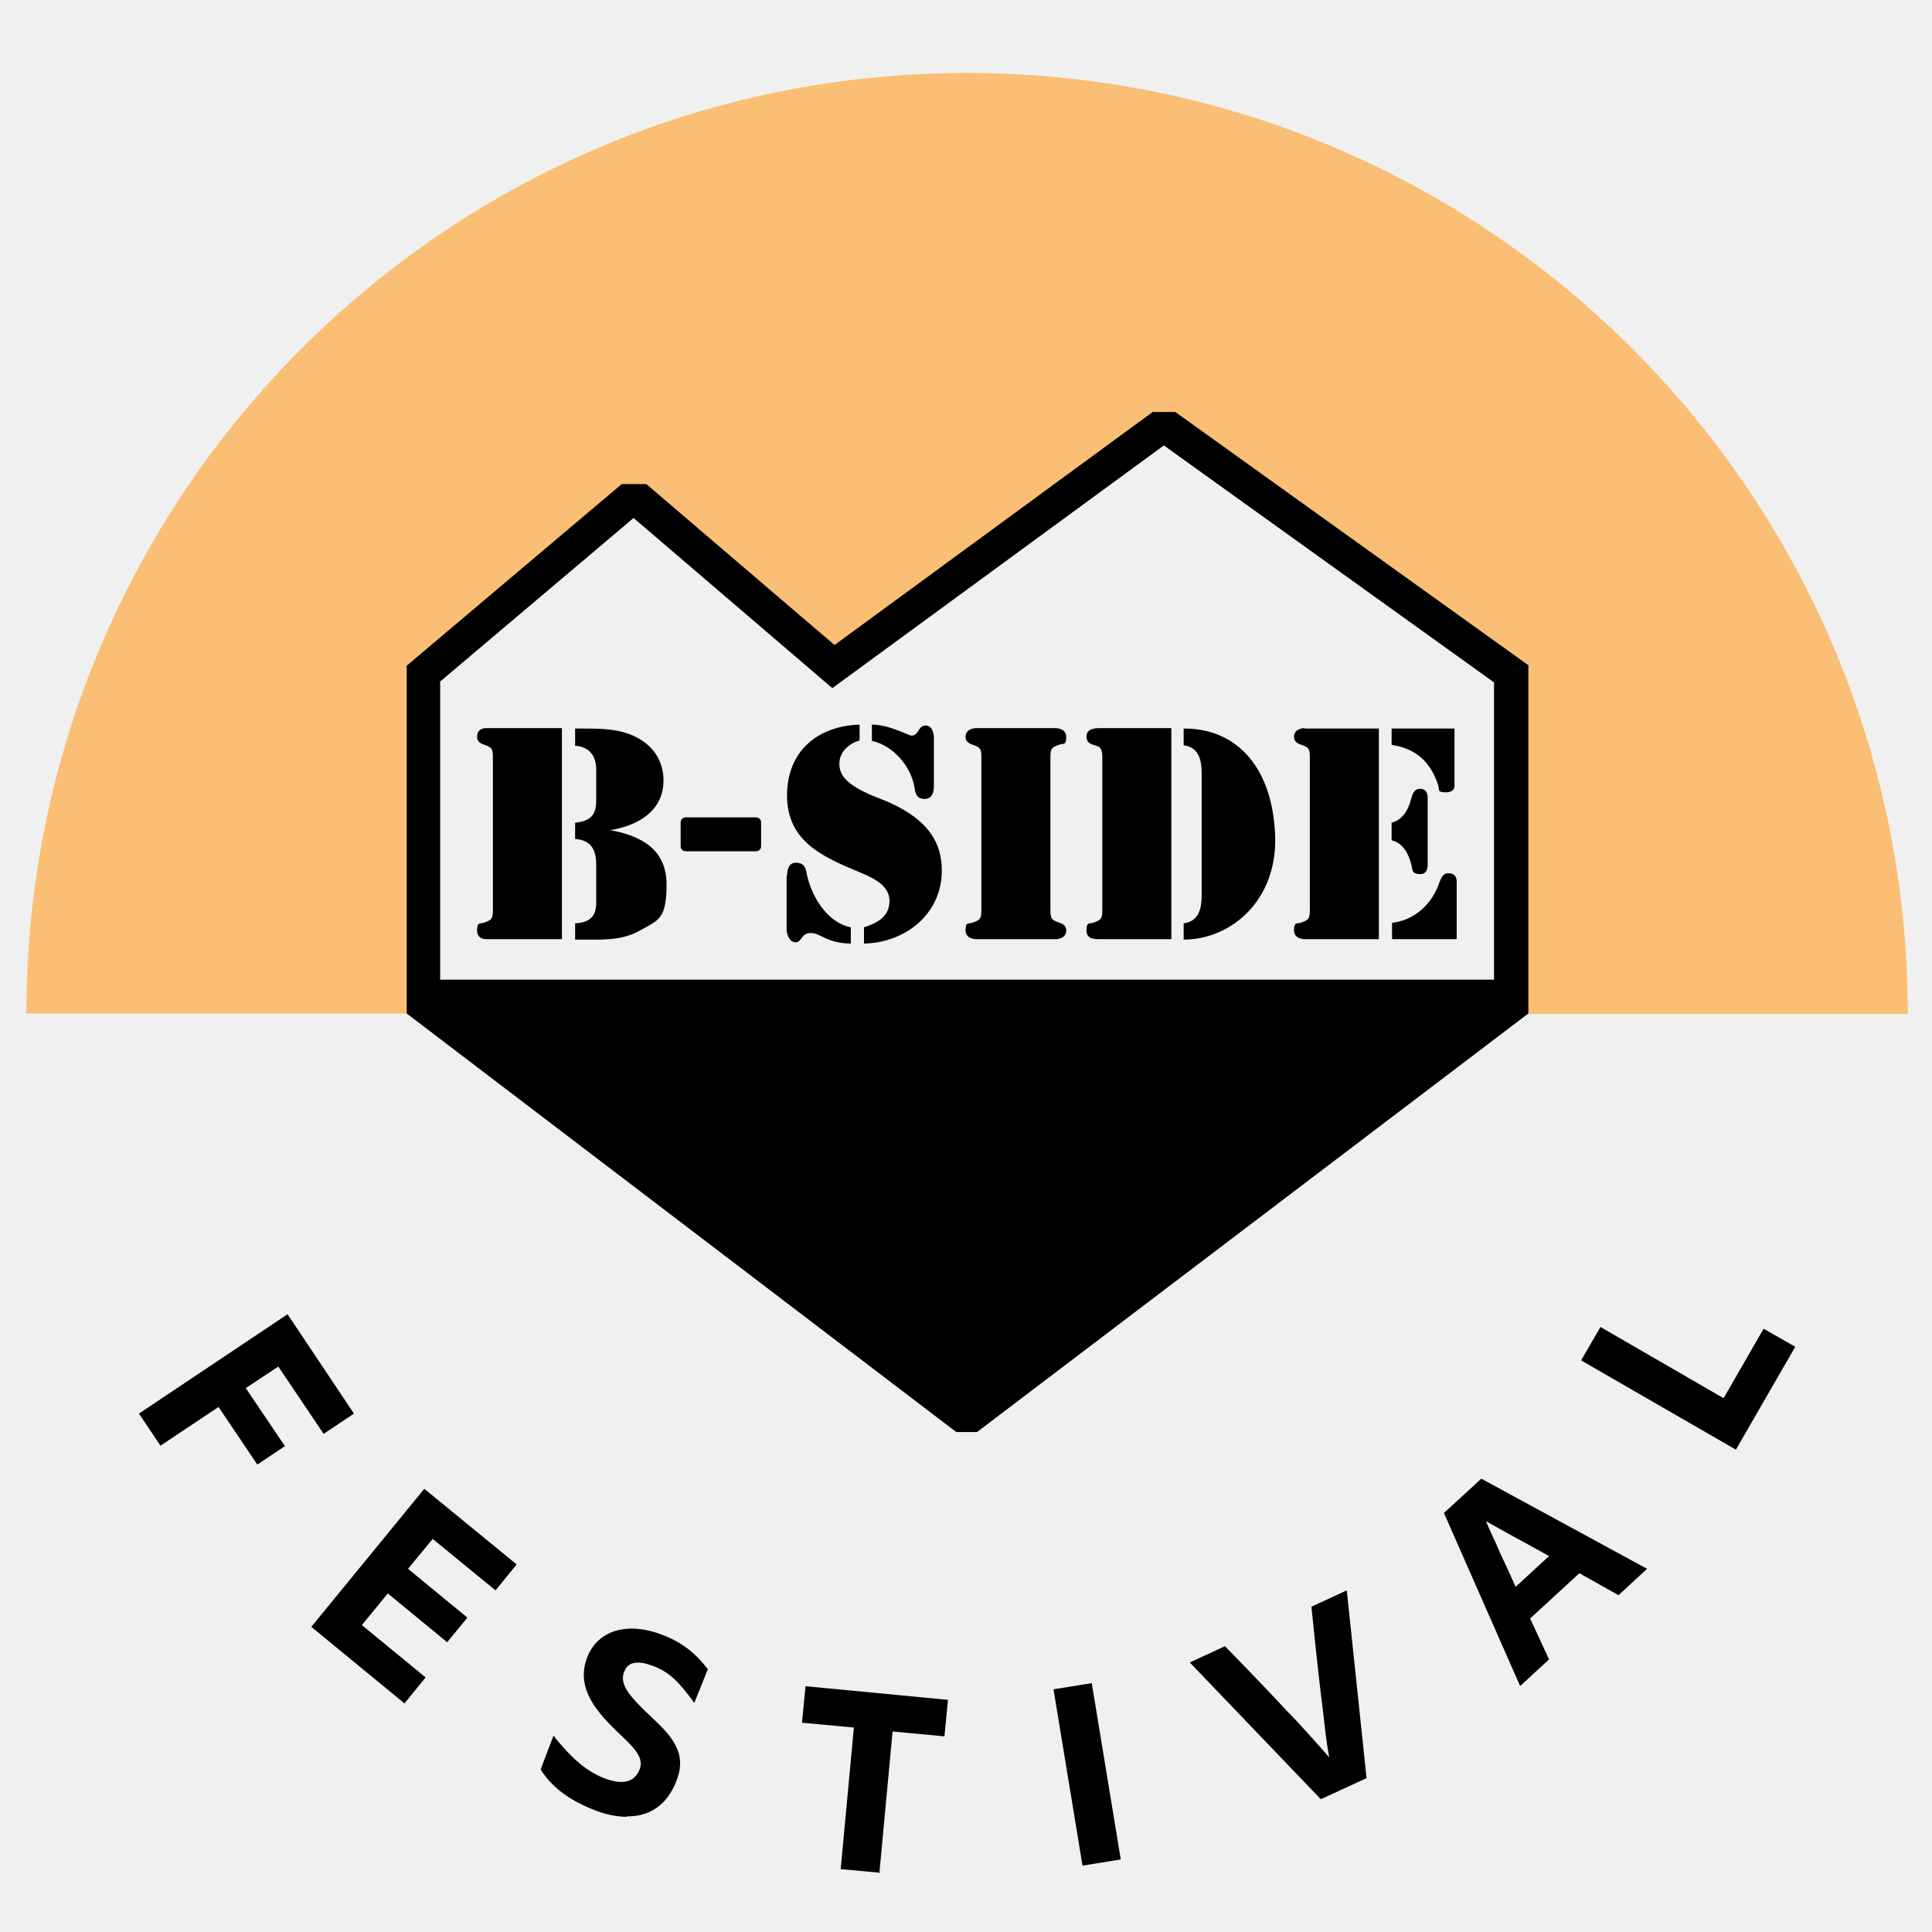
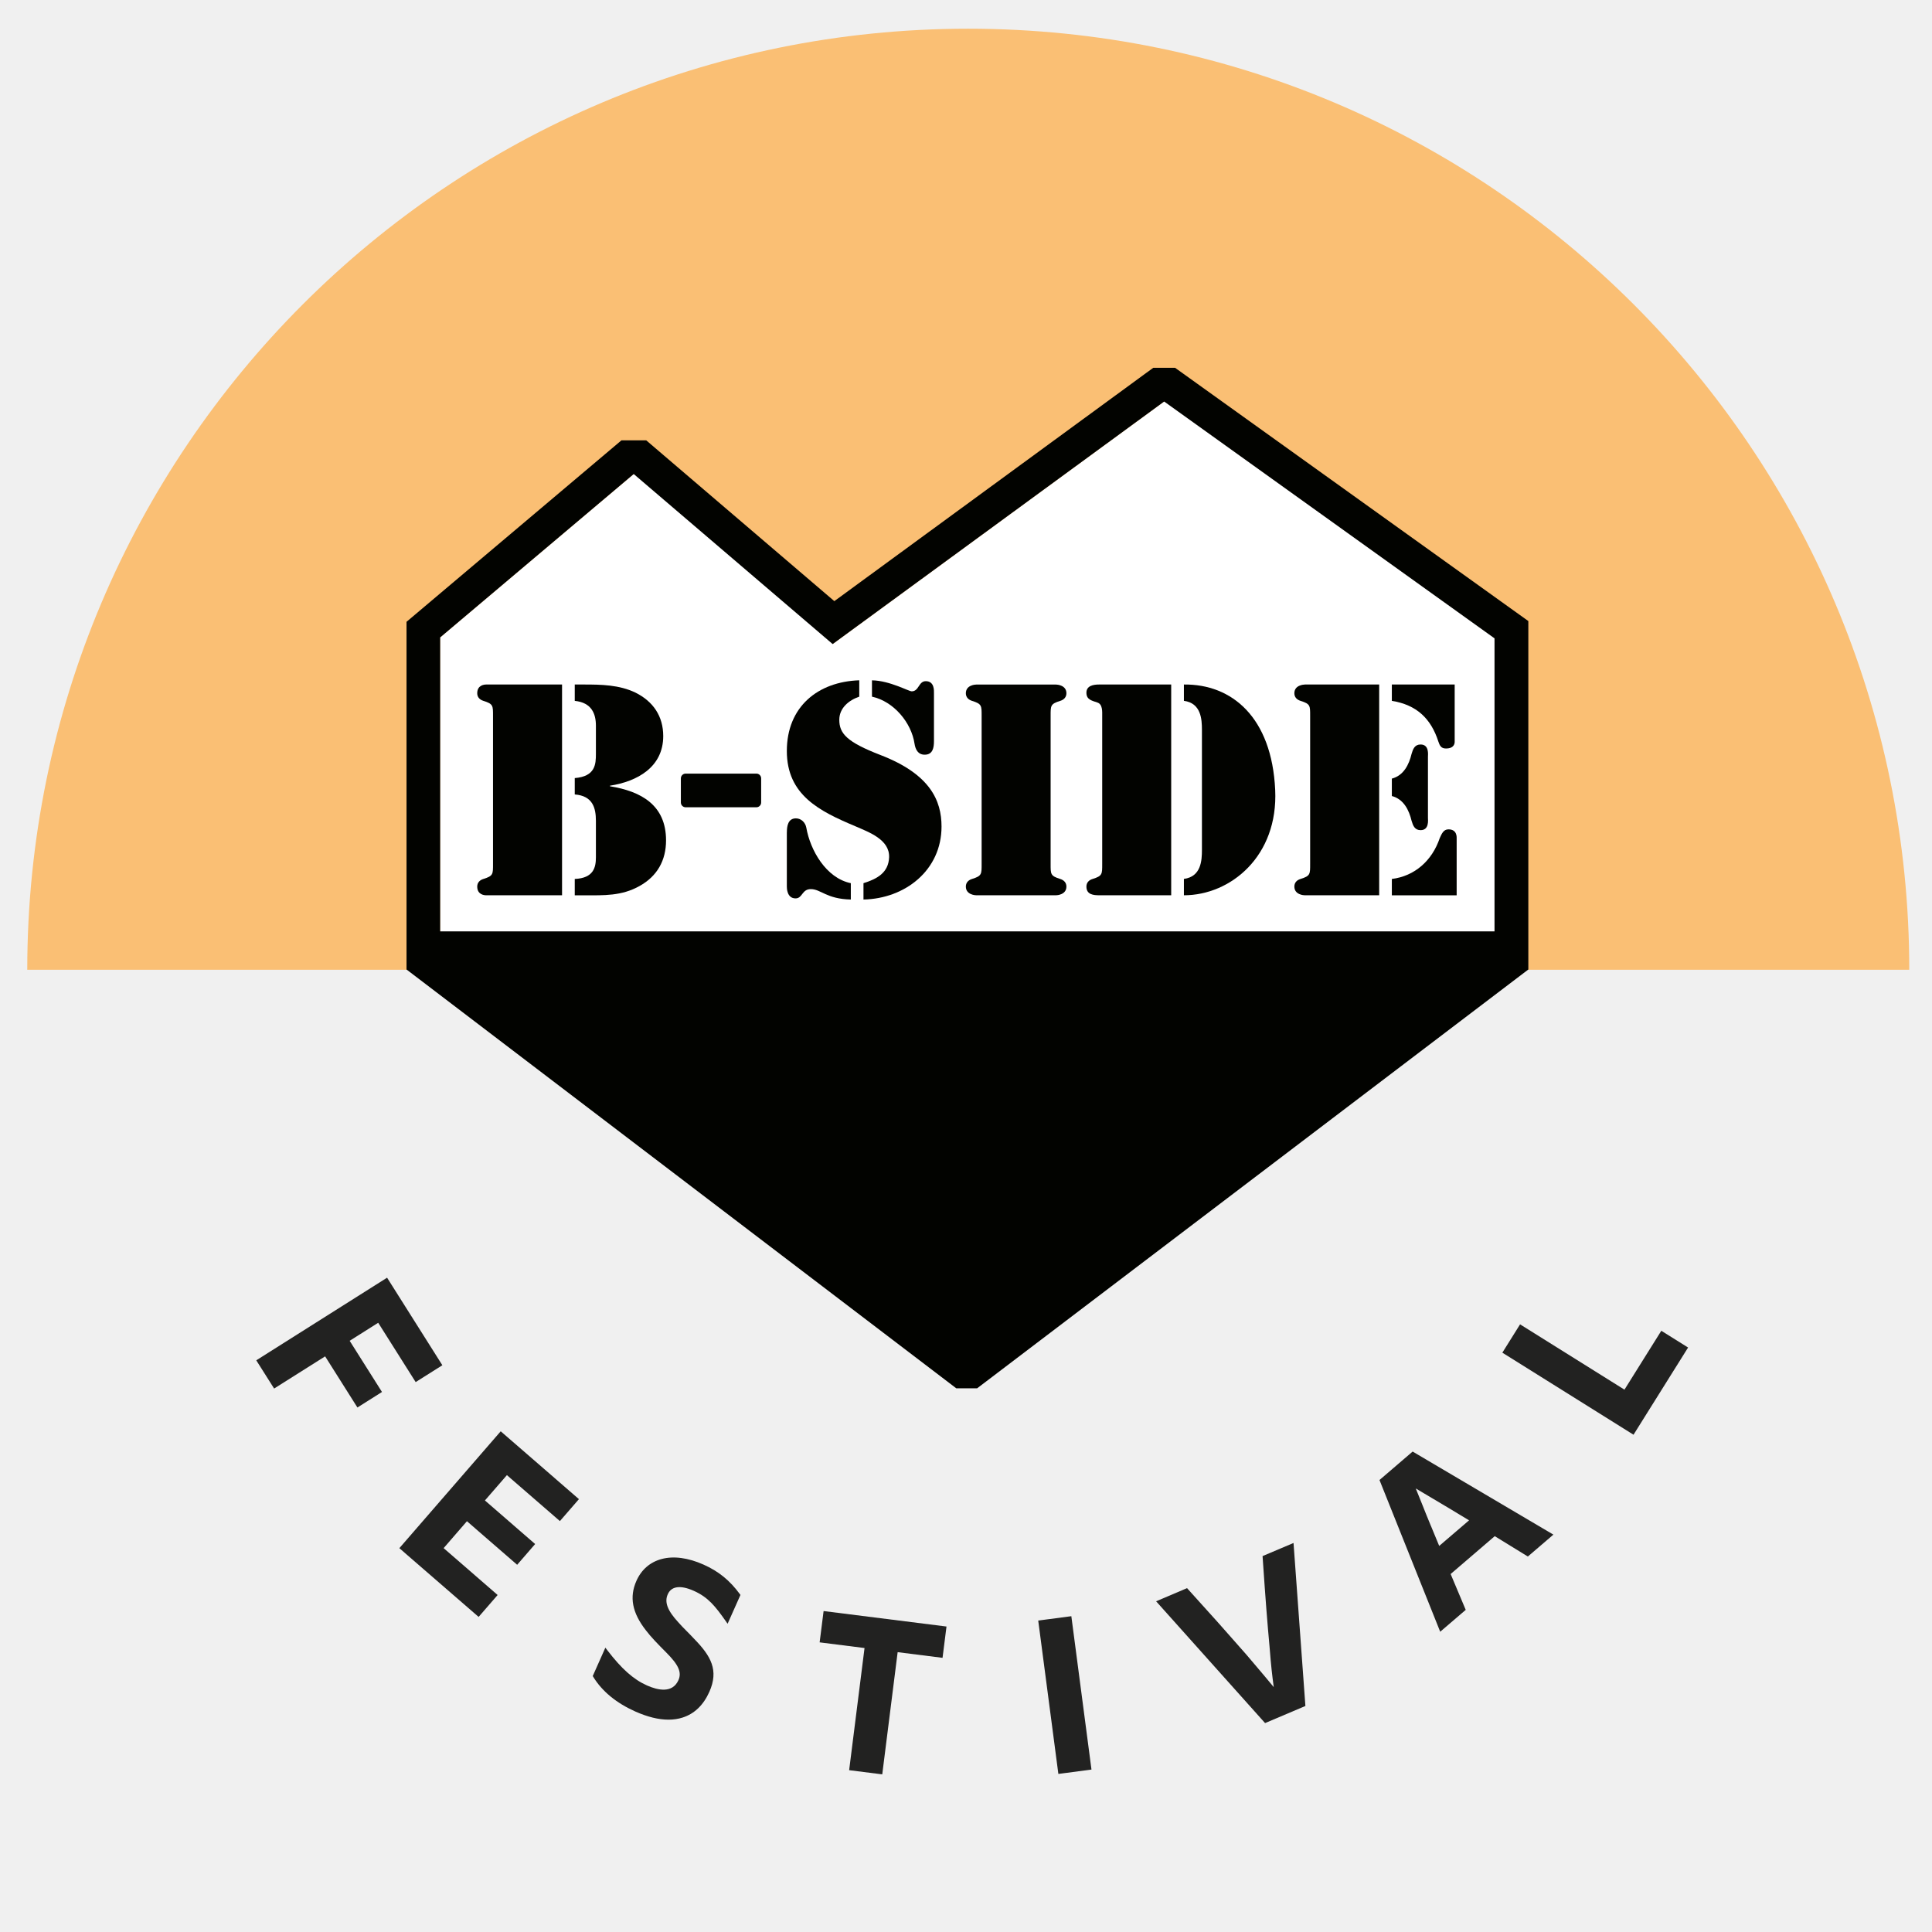
- <svg xmlns="http://www.w3.org/2000/svg" id="Ebene_1" version="1.1" viewBox="0 0 439.4 439.4">
+ <svg xmlns="http://www.w3.org/2000/svg" viewBox="0 0 439.37 439.37">
  <defs>
-     <style>
-       .st0 {
-         fill: #fabf74;
-       }
-     </style>
+     <style>.cls-1{fill:#020300;}.cls-2{fill:#fabf74;}.cls-3{fill:#fff;}.cls-4{fill:#222221;}</style>
  </defs>
-   <path class="st0" d="M100.1,155l44-37.2,45.2,38.7,75.4-55.2,75.1,53.9v75.4h94.1c0-118.2-95.8-214-214-214S6,112.3,6,230.5h94.1v-75.6Z" />
  <g id="Pfade">
-     <g>
-       <path d="M58.6,333.2l-8.9-13.2-13.2,8.8-4.9-7.3,33.8-22.6,15.1,22.6-6.9,4.6-10.3-15.3-7.4,4.9,8.9,13.2-6.3,4.2h.1Z" />
-       <path d="M92.1,387.5l-21.3-17.5,25.7-31.4,21,17.2-4.8,5.9-14.3-11.7-5.6,6.8,13.5,11.1-4.6,5.6-13.5-11.1-5.9,7.2,14.5,11.9-4.8,5.9h.1Z" />
-       <path d="M142.6,413.2c-2.3,0-5.1-.5-8.3-1.9-5.1-2.1-8.9-5-11.3-8.8v-.2c0,0,2.9-7.6,2.9-7.6l.5.7c3.9,4.8,7.1,7.4,10.7,8.9,2.3.9,4.1,1.2,5.6.8,1.2-.3,2.1-1.2,2.7-2.5.9-2.1,0-4-3.4-7.2-2.4-2.3-4.1-3.9-5.5-5.7-3.7-4.5-4.6-8.6-2.9-12.9,2.5-6.2,9.4-8.1,17.5-4.8,4,1.6,7,3.9,9.7,7.4l.2.2-3.1,7.7-.5-.7c-2.8-3.7-4.8-6.1-8.6-7.6-2.5-1-5.7-1.7-6.8,1.1-.9,2.1,0,4.2,3,7.3.7.7,1.4,1.5,2.2,2.2.7.6,1.3,1.3,2.1,2,4.6,4.4,6.8,8.1,4.4,13.8-1.3,3.2-4.3,7.7-10.9,7.7h-.2Z" />
-       <path d="M199.9,425.9l-8.7-.8,3-32.2-11.8-1.1.8-8.3,32.4,3.1-.8,8.3-11.8-1.1-3,32.2h-.1Z" />
-       <path d="M246.2,424.3l-6.6-40.1,8.7-1.4,6.6,40.1-8.7,1.4Z" />
-       <path d="M300.3,409.1l-29.7-31,8-3.7.3.3c7.8,8,9.6,10,12,12.5,1,1.1,2.1,2.3,3.9,4.1,1.1,1.2,2,2.2,3,3.3,1.5,1.7,3,3.3,4.5,5.1-.6-3.4-.8-5.1-1.4-10.5-.8-6.2-1.4-11.7-2.6-23.4v-.4l8-3.7,4.5,42.7-10.4,4.8h0Z" />
-       <path d="M345.7,383.4l-17.3-39.3,8.5-7.8,37.7,20.5-6.5,6-8.9-5-11.2,10.3,4.3,9.3-6.5,6h-.1ZM338,346.1c.7,1.6,1.3,3,2,4.4.7,1.6,1.4,3.3,2.3,5.1.8,1.7,1.6,3.5,2.4,5.3l7.6-7-5.6-3.1c-3-1.6-5.8-3.2-8.7-4.8h0Z" />
-       <path d="M394.8,329.7l-35.2-20.3,4.4-7.6,28,16.2,9.1-15.8,7.2,4.1-13.5,23.4h0Z" />
-     </g>
+     <path class="cls-2" d="M100.31,144.96l44.02-37.16,45.24,38.67,75.39-55.16,75.13,53.86v75.37h94.11c0-118.19-95.81-214.01-214.01-214.01S6.2,102.34,6.2,220.54h94.11v-75.57Z" />
+     <polygon class="cls-3" points="100.1 144.96 144.13 107.8 189.37 146.47 264.76 91.31 339.89 145.17 339.89 220.39 100.1 220.39 100.1 144.96" />
  </g>
  <g id="Original">
-     <g>
-       <path d="M127.8,213.6h-17.2c-.4,0-2.1-.1-2.1-2s.6-1.5,1.4-1.7c2.2-.7,2.2-1.1,2.2-3.5v-33.6c0-2.4,0-2.8-2.2-3.5-.8-.3-1.4-.8-1.4-1.7,0-1.9,1.6-2,2.1-2h17.2v47.9h0Z" />
-       <path d="M130.7,165.7h2c4,0,8.1,0,11.9,1.9s6.3,5.3,6.3,9.9c0,7-5.9,10.3-12.1,11.3h0c7.1,1.3,12.8,4.4,12.8,12.4s-2,8.1-6,10.4c-4.1,2.3-8.1,2.1-12.7,2.1h-2.1v-3.7c4.3-.2,4.8-2.6,4.8-4.9v-8.3c0-2.9-.7-5.7-4.8-6v-3.7c4.7-.4,4.8-3.1,4.8-5.5v-6.4c0-2.7-1-5.3-4.8-5.6v-3.9Z" />
-       <path d="M195.4,168.4c-2.4.8-4.5,2.6-4.5,5.3s1.7,5.1,9.4,8c11.3,4.4,13.9,10.4,13.9,16.3,0,9.9-8.3,16.4-17.7,16.6v-3.7c3.1-1,5.7-2.4,5.8-5.9.1-4-4.6-5.7-7.7-7-8.1-3.4-15.6-7-15.6-17.1s7-15.8,16.5-16.1v3.7h0Z" />
-       <path d="M179,199.3c0-1.3.3-3.1,2-3.1s2.2,1,2.4,2.1c.9,5.1,4.5,11.5,10.1,12.6v3.7c-5.6-.1-6.8-2.4-9.1-2.4s-1.9,2.1-3.5,2.1-2-2.4-2-2.7v-12.4h.1Z" />
-       <path d="M212.4,178.6c0,1.5-.3,3.1-2.1,3.1s-2.1-1.2-2.3-2.5c-.7-4.7-4.7-9.6-9.7-10.7v-3.7c4,0,8.3,2.5,9,2.5,1.7,0,1.5-2.3,3.2-2.3s1.9,2.2,1.9,2.7v11h0Z" />
-       <path d="M238.9,206.4c0,2.4,0,2.8,2.2,3.5.8.3,1.4.8,1.4,1.7,0,1.9-2.1,2-2.4,2h-18.1c-.3,0-2.4-.1-2.4-2s.6-1.5,1.4-1.7c2.2-.7,2.2-1.1,2.2-3.5v-33.6c0-2.4,0-2.8-2.2-3.5-.8-.3-1.4-.8-1.4-1.7,0-1.9,2.1-2,2.4-2h18.1c.3,0,2.4.1,2.4,2s-.6,1.5-1.4,1.7c-2.2.7-2.2,1.1-2.2,3.5v33.6Z" />
-       <path d="M266.4,213.6h-16.3c-1.4,0-3-.1-3-2s.6-1.5,1.4-1.7c2.2-.7,2.2-1.1,2.2-3.5v-33.6c0-1,.1-2.7-1.1-3.1-1.3-.4-2.5-.6-2.5-2.2s1.6-1.9,2.9-1.9h16.4v47.9h0Z" />
-       <path d="M269.2,165.7c10.9-.1,20,7.4,20.8,24,.7,15.1-10.1,24-20.8,24v-3.7c3.9-.5,4.1-4.2,4.1-6.6v-27.3c0-2.4-.2-6.1-4.1-6.6v-3.7h0Z" />
-       <path d="M296.7,165.7h16.9v47.9h-16.9c-.3,0-2.4-.1-2.4-2s.6-1.5,1.4-1.7c2.2-.7,2.2-1.1,2.2-3.5v-33.6c0-2.4,0-2.8-2.2-3.5-.8-.3-1.4-.8-1.4-1.7,0-1.9,2.1-2,2.4-2" />
-       <path d="M316.5,165.7h14.3v13c0,.3,0,1.5-2,1.5s-1.4-.6-1.7-1.6c-1.7-5.2-4.9-8.3-10.6-9.2v-3.7h0Z" />
-       <path d="M316.5,187.1c2.7-.7,3.9-3.2,4.5-5.6.3-1.1.7-2.1,2-2.1,2,0,1.7,2.3,1.7,2.8v13.8c0,.5.3,2.8-1.7,2.8s-1.7-1-2-2.1c-.6-2.4-1.8-4.9-4.5-5.6v-4h0Z" />
-       <path d="M316.5,209.9c5.2-.6,9.2-4.2,10.9-9.3.4-1,.8-2,2-2,2.1,0,1.9,1.9,1.9,2.2v12.8h-14.7v-3.7h0Z" />
-       <path d="M172,185.9h-16.1c-.6,0-1.1.5-1.1,1.1v5.5c0,.6.5,1.1,1.1,1.1h16.1c.6,0,1.1-.5,1.1-1.1v-5.5c0-.6-.5-1.1-1.1-1.1" />
-       <path d="M100.1,155l44-37.2,45.2,38.7,75.4-55.2,75.1,53.9v67.6H100.1v-67.8h0ZM262.3,93.6l-72.5,53.1-42.8-36.6h-5.6l-48.9,41.3v79.1l125,95.2h4.7l125.4-95.2v-79.2l-80.3-57.6h-5Z" />
-     </g>
+     <path class="cls-1" d="M127.82,203.6h-17.24c-.45,0-2.05-.13-2.05-1.98,0-.9.58-1.48,1.41-1.73,2.24-.7,2.18-1.09,2.18-3.46v-33.58c0-2.37.06-2.76-2.18-3.46-.83-.26-1.41-.83-1.41-1.73,0-1.86,1.6-1.99,2.05-1.99h17.24v47.93Z" />
+     <path class="cls-1" d="M130.7,155.67h1.99c4.04,0,8.14.06,11.86,1.86,3.97,1.99,6.28,5.32,6.28,9.87,0,7.05-5.89,10.32-12.11,11.28v.13c7.11,1.15,12.75,4.29,12.75,12.3,0,4.55-1.99,8.14-6.02,10.38-4.1,2.31-8.14,2.12-12.69,2.12h-2.05v-3.72c4.29-.19,4.81-2.63,4.81-4.93v-8.27c0-2.95-.71-5.7-4.81-6.02v-3.72c4.68-.38,4.81-3.14,4.81-5.51v-6.41c0-2.69-.96-5.25-4.81-5.64v-3.71Z" />
+     <path class="cls-1" d="M195.42,158.43c-2.44.83-4.55,2.63-4.55,5.26,0,3.14,1.73,5.06,9.35,8.01,11.34,4.36,13.9,10.38,13.9,16.27,0,9.93-8.27,16.4-17.75,16.6v-3.72c3.08-.96,5.7-2.37,5.83-5.9.13-4.04-4.61-5.7-7.69-7.05-8.08-3.4-15.57-7.05-15.57-17.11s7.05-15.76,16.47-16.08v3.71Z" />
+     <path class="cls-1" d="M178.95,189.25c0-1.35.25-3.14,2.05-3.14,1.28,0,2.18,1.03,2.37,2.12.9,5.12,4.48,11.46,10.12,12.62v3.72c-5.57-.13-6.79-2.37-9.1-2.37-2.05,0-1.86,2.11-3.46,2.11-1.99,0-1.99-2.37-1.99-2.69v-12.37Z" />
+     <path class="cls-1" d="M212.4,168.55c0,1.48-.26,3.08-2.11,3.08-1.54,0-2.11-1.22-2.31-2.5-.7-4.74-4.68-9.61-9.68-10.7v-3.71c4.04.06,8.33,2.5,9.04,2.5,1.67,0,1.54-2.31,3.2-2.31,1.99,0,1.86,2.18,1.86,2.69v10.96Z" />
+     <path class="cls-1" d="M238.93,196.43c0,2.37-.06,2.76,2.18,3.46.83.26,1.41.83,1.41,1.73,0,1.86-2.12,1.98-2.37,1.98h-18.13c-.26,0-2.37-.13-2.37-1.98,0-.9.58-1.48,1.41-1.73,2.24-.7,2.18-1.09,2.18-3.46v-33.58c0-2.37.06-2.76-2.18-3.46-.83-.26-1.41-.83-1.41-1.73,0-1.86,2.11-1.98,2.37-1.98h18.13c.26,0,2.37.13,2.37,1.98,0,.9-.58,1.48-1.41,1.73-2.24.7-2.18,1.09-2.18,3.46v33.58Z" />
+     <path class="cls-1" d="M266.36,203.6h-16.28c-1.41,0-3.01-.13-3.01-1.98,0-.9.57-1.48,1.41-1.73,2.24-.7,2.18-1.09,2.18-3.46v-33.58c0-.96.13-2.69-1.09-3.08-1.28-.45-2.5-.64-2.5-2.24s1.6-1.86,2.88-1.86h16.4v47.93Z" />
+     <path class="cls-1" d="M269.24,155.67c10.89-.13,19.99,7.43,20.76,23.96.71,15.06-10.12,23.97-20.76,23.97v-3.72c3.91-.51,4.1-4.16,4.1-6.6v-27.3c0-2.43-.2-6.08-4.1-6.6v-3.71Z" />
+     <path class="cls-1" d="M296.73,155.67h16.92v47.93h-16.92c-.26,0-2.37-.13-2.37-1.98,0-.9.57-1.48,1.41-1.73,2.24-.7,2.18-1.09,2.18-3.46v-33.58c0-2.37.06-2.76-2.18-3.46-.83-.26-1.41-.83-1.41-1.73,0-1.86,2.11-1.98,2.37-1.98" />
+     <path class="cls-1" d="M316.53,155.67h14.29v13.01c0,.32-.06,1.54-1.99,1.54-1.09,0-1.41-.64-1.73-1.6-1.67-5.19-4.93-8.33-10.57-9.23v-3.71Z" />
+     <path class="cls-1" d="M316.53,177.07c2.69-.7,3.91-3.2,4.49-5.64.32-1.09.71-2.12,2.05-2.12,1.99,0,1.67,2.31,1.67,2.82v13.84c0,.51.32,2.82-1.67,2.82-1.34,0-1.73-1.03-2.05-2.12-.58-2.43-1.79-4.93-4.49-5.64v-3.98Z" />
+     <path class="cls-1" d="M316.53,199.89c5.19-.64,9.16-4.16,10.89-9.29.45-.96.83-1.99,1.99-1.99,2.05,0,1.86,1.92,1.86,2.18v12.82h-14.74v-3.72Z" />
+     <path class="cls-1" d="M172.01,175.93h-16.08c-.6,0-1.09.49-1.09,1.09v5.48c0,.6.49,1.09,1.09,1.09h16.08c.6,0,1.09-.49,1.09-1.09v-5.48c0-.61-.49-1.09-1.09-1.09" />
+     <path class="cls-1" d="M100.1,144.96l44.02-37.16,45.24,38.67,75.39-55.16,75.13,53.86v66.64H100.1v-66.85ZM262.26,83.65l-72.52,53.06-42.78-36.57h-5.63l-48.88,41.27v79.07l125.03,95.25h4.73l125.36-95.25v-79.24l-80.33-57.59h-4.97Z" />
+     <path class="cls-4" d="M81.29,320.1l-7.35-11.64-11.6,7.32-4.06-6.42,29.75-18.79,12.57,19.91-6.07,3.83-8.52-13.49-6.49,4.1,7.35,11.64-5.59,3.53Z" />
+     <path class="cls-4" d="M108.84,367.71l-18.02-15.63,23.05-26.58,17.79,15.43-4.33,4.99-12.05-10.45-5,5.76,11.42,9.91-4.09,4.72-11.42-9.91-5.3,6.12,12.28,10.66-4.33,4.99Z" />
+     <path class="cls-4" d="M152.02,391.08c-2.25,0-4.76-.62-7.53-1.85-4.32-1.93-7.54-4.57-9.57-7.87l-.12-.2,2.87-6.45.46.6c3.24,4.23,5.94,6.62,9,7.99,2.52,1.12,5.81,1.82,7.16-1.21.79-1.78.03-3.48-2.79-6.3-2.04-2.05-3.46-3.51-4.63-5.05-3.1-3.97-3.78-7.54-2.14-11.22,1.13-2.55,3.11-4.27,5.72-4.97,2.73-.74,6.03-.3,9.55,1.27,3.42,1.52,5.96,3.59,8.24,6.69l.15.21-2.92,6.55-.45-.64c-2.32-3.29-3.96-5.39-7.22-6.84-1.63-.73-2.99-.99-4.03-.78-.89.18-1.53.7-1.91,1.56-.79,1.77-.08,3.68,2.39,6.36.58.67,1.21,1.3,1.88,1.98.55.55,1.13,1.14,1.73,1.79,3.84,3.92,5.64,7.15,3.46,12.05-1.35,3.02-3.39,4.99-6.08,5.85-1,.32-2.07.48-3.21.48Z" />
+     <path class="cls-4" d="M200.65,403.52l-7.54-.95,3.5-27.78-10.21-1.29.9-7.12,27.95,3.52-.9,7.12-10.21-1.29-3.5,27.78Z" />
+     <path class="cls-4" d="M240.69,403.42l-4.58-34.88,7.53-.99,4.58,34.88-7.53.99Z" />
+     <path class="cls-4" d="M287.7,391.86l-24.78-27.7,7.04-2.99.21.24c6.51,7.18,8.06,8.96,10.03,11.2.85.97,1.78,2.03,3.23,3.66.88,1.05,1.69,2,2.47,2.91,1.27,1.5,2.48,2.92,3.77,4.5-.38-2.91-.58-4.47-.95-9.15-.49-5.35-.88-10.18-1.57-20.33l-.02-.32,7.04-2.98,2.7,37.07-9.15,3.88Z" />
+     <path class="cls-4" d="M327.53,371.09l-13.81-34.51,7.54-6.47,32.01,18.89-5.81,4.98-7.53-4.63-10.03,8.61,3.43,8.15-5.81,4.98ZM321.98,338.53c.57,1.38,1.07,2.64,1.57,3.89.57,1.44,1.14,2.88,1.83,4.52l.06.13c.62,1.48,1.24,2.97,1.86,4.5l6.79-5.82-4.72-2.85c-2.54-1.49-4.91-2.9-7.37-4.38Z" />
+     <path class="cls-4" d="M371.49,326.28l-29.83-18.66,4.03-6.44,23.74,14.85,8.38-13.39,6.09,3.81-12.41,19.83Z" />
  </g>
</svg>
